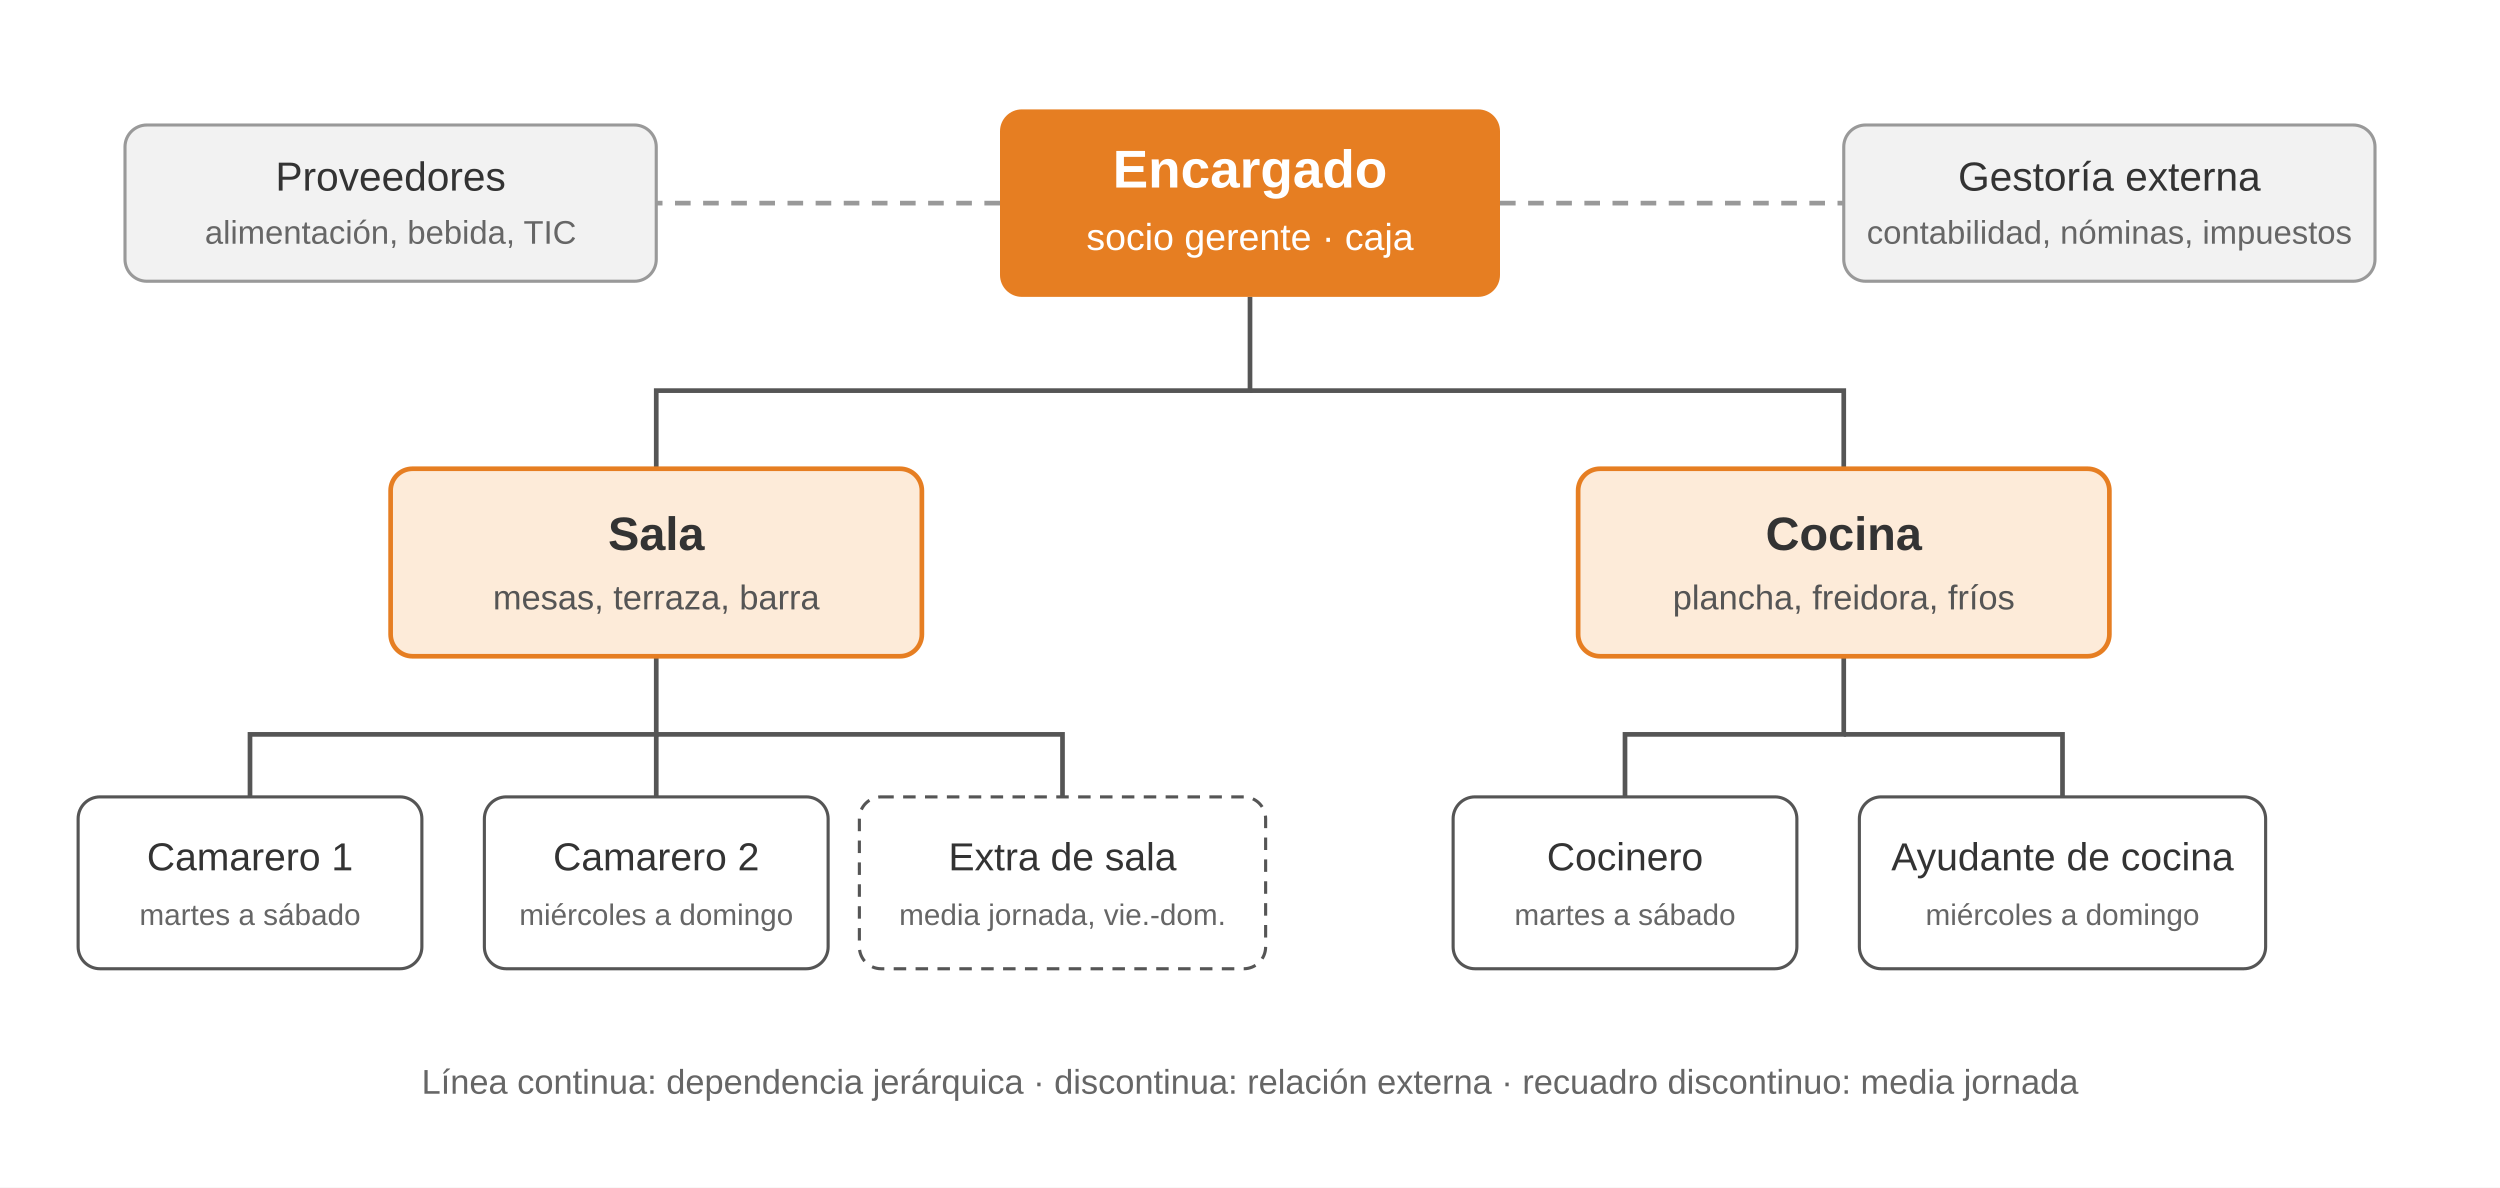
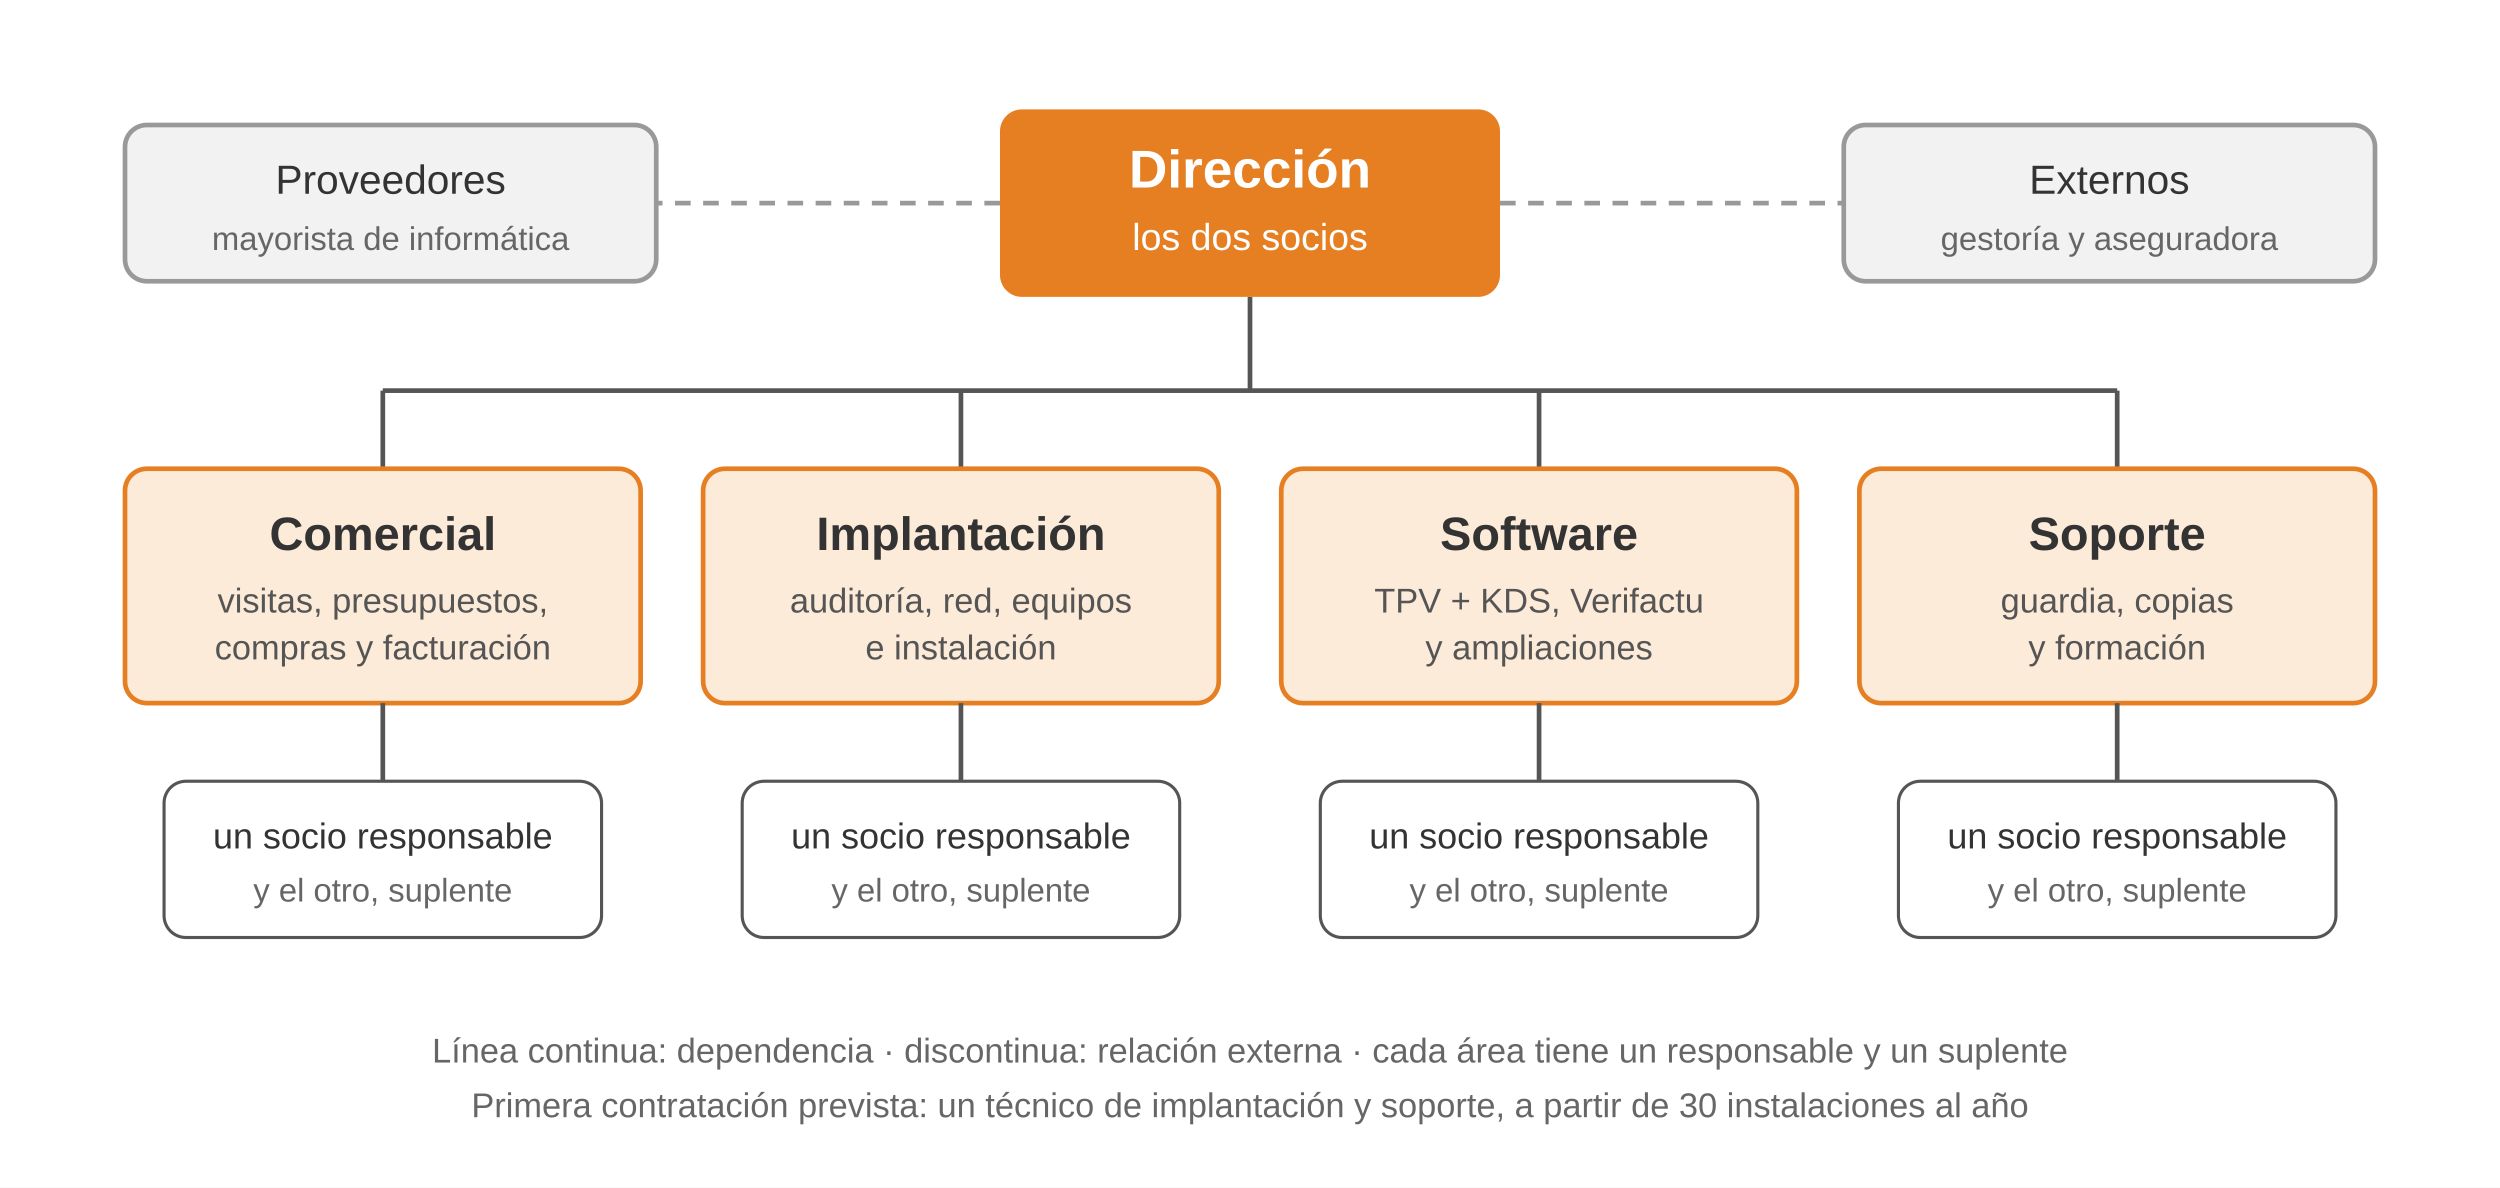
<svg xmlns="http://www.w3.org/2000/svg" width="1600" height="760" viewBox="0 0 1600 760" font-family="Liberation Sans">
  <rect width="1600" height="760" fill="#ffffff" />
  <g stroke="#555" stroke-width="3" fill="none">
-     <path d="M800 190 V250 H420 V300" />
-     <path d="M800 250 H1180 V300" />
-     <path d="M420 420 V470 H160 V510" />
-     <path d="M420 470 V510" />
-     <path d="M420 470 H680 V510" />
-     <path d="M1180 420 V470 H1040 V510" />
-     <path d="M1180 470 H1320 V510" />
+     <path d="M800 190 V250" />
+     <path d="M245 250 H1355" />
+     <path d="M245 250 V300" />
+     <path d="M615 250 V300" />
+     <path d="M985 250 V300" />
+     <path d="M1355 250 V300" />
  </g>
  <g stroke="#999" stroke-width="3" stroke-dasharray="10 8" fill="none">
    <path d="M960 130 H1180" />
    <path d="M640 130 H420" />
  </g>
  <rect x="640" y="70" width="320" height="120" rx="14" fill="#e67e22" />
-   <text x="800" y="120" text-anchor="middle" font-size="34" font-weight="bold" fill="#fff">Encargado</text>
-   <text x="800" y="160" text-anchor="middle" font-size="24" fill="#fff">socio gerente · caja</text>
-   <rect x="1180" y="80" width="340" height="100" rx="14" fill="#f2f2f2" stroke="#999" stroke-width="2" />
-   <text x="1350" y="122" text-anchor="middle" font-size="26" fill="#333">Gestoría externa</text>
-   <text x="1350" y="156" text-anchor="middle" font-size="21" fill="#666">contabilidad, nóminas, impuestos</text>
-   <rect x="80" y="80" width="340" height="100" rx="14" fill="#f2f2f2" stroke="#999" stroke-width="2" />
-   <text x="250" y="122" text-anchor="middle" font-size="26" fill="#333">Proveedores</text>
-   <text x="250" y="156" text-anchor="middle" font-size="21" fill="#666">alimentación, bebida, TIC</text>
-   <rect x="250" y="300" width="340" height="120" rx="14" fill="#fdebd9" stroke="#e67e22" stroke-width="3" />
-   <text x="420" y="352" text-anchor="middle" font-size="30" font-weight="bold" fill="#333">Sala</text>
-   <text x="420" y="390" text-anchor="middle" font-size="22" fill="#555">mesas, terraza, barra</text>
-   <rect x="1010" y="300" width="340" height="120" rx="14" fill="#fdebd9" stroke="#e67e22" stroke-width="3" />
-   <text x="1180" y="352" text-anchor="middle" font-size="30" font-weight="bold" fill="#333">Cocina</text>
-   <text x="1180" y="390" text-anchor="middle" font-size="22" fill="#555">plancha, freidora, fríos</text>
-   <rect x="50" y="510" width="220" height="110" rx="14" fill="#fff" stroke="#555" stroke-width="2" />
-   <text x="160" y="557" text-anchor="middle" font-size="25" fill="#333">Camarero 1</text>
-   <text x="160" y="592" text-anchor="middle" font-size="19" fill="#666">martes a sábado</text>
-   <rect x="310" y="510" width="220" height="110" rx="14" fill="#fff" stroke="#555" stroke-width="2" />
-   <text x="420" y="557" text-anchor="middle" font-size="25" fill="#333">Camarero 2</text>
-   <text x="420" y="592" text-anchor="middle" font-size="19" fill="#666">miércoles a domingo</text>
-   <rect x="550" y="510" width="260" height="110" rx="14" fill="#fff" stroke="#555" stroke-width="2" stroke-dasharray="8 6" />
-   <text x="680" y="557" text-anchor="middle" font-size="25" fill="#333">Extra de sala</text>
-   <text x="680" y="592" text-anchor="middle" font-size="19" fill="#666">media jornada, vie.-dom.</text>
-   <rect x="930" y="510" width="220" height="110" rx="14" fill="#fff" stroke="#555" stroke-width="2" />
-   <text x="1040" y="557" text-anchor="middle" font-size="25" fill="#333">Cocinero</text>
-   <text x="1040" y="592" text-anchor="middle" font-size="19" fill="#666">martes a sábado</text>
-   <rect x="1190" y="510" width="260" height="110" rx="14" fill="#fff" stroke="#555" stroke-width="2" />
-   <text x="1320" y="557" text-anchor="middle" font-size="25" fill="#333">Ayudante de cocina</text>
-   <text x="1320" y="592" text-anchor="middle" font-size="19" fill="#666">miércoles a domingo</text>
-   <text x="800" y="700" text-anchor="middle" font-size="22" fill="#666">Línea continua: dependencia jerárquica · discontinua: relación externa · recuadro discontinuo: media jornada</text>
+   <text x="800" y="120" text-anchor="middle" font-size="34" font-weight="bold" fill="#fff">Dirección</text>
+   <text x="800" y="160" text-anchor="middle" font-size="24" fill="#fff">los dos socios</text>
+   <rect x="80" y="80" width="340" height="100" rx="14" fill="#f2f2f2" stroke="#999" stroke-width="3" />
+   <text x="250.0" y="124.0" text-anchor="middle" font-size="26" fill="#333">Proveedores</text>
+   <text x="250.0" y="160.0" text-anchor="middle" font-size="21" fill="#666">mayorista de informática</text>
+   <rect x="1180" y="80" width="340" height="100" rx="14" fill="#f2f2f2" stroke="#999" stroke-width="3" />
+   <text x="1350.0" y="124.0" text-anchor="middle" font-size="26" fill="#333">Externos</text>
+   <text x="1350.0" y="160.0" text-anchor="middle" font-size="21" fill="#666">gestoría y aseguradora</text>
+   <rect x="80" y="300" width="330" height="150" rx="14" fill="#fdebd9" stroke="#e67e22" stroke-width="3" />
+   <text x="245.0" y="352" text-anchor="middle" font-size="30" font-weight="bold" fill="#333">Comercial</text>
+   <text x="245.0" y="392" text-anchor="middle" font-size="22" fill="#555">visitas, presupuestos,</text>
+   <text x="245.0" y="422" text-anchor="middle" font-size="22" fill="#555">compras y facturación</text>
+   <path d="M245.0 450 V500" stroke="#555" stroke-width="3" />
+   <rect x="105" y="500" width="280" height="100" rx="14" fill="#fff" stroke="#555" stroke-width="2" />
+   <text x="245.0" y="543" text-anchor="middle" font-size="23" fill="#333">un socio responsable</text>
+   <text x="245.0" y="577" text-anchor="middle" font-size="21" fill="#666">y el otro, suplente</text>
+   <rect x="450" y="300" width="330" height="150" rx="14" fill="#fdebd9" stroke="#e67e22" stroke-width="3" />
+   <text x="615.0" y="352" text-anchor="middle" font-size="30" font-weight="bold" fill="#333">Implantación</text>
+   <text x="615.0" y="392" text-anchor="middle" font-size="22" fill="#555">auditoría, red, equipos</text>
+   <text x="615.0" y="422" text-anchor="middle" font-size="22" fill="#555">e instalación</text>
+   <path d="M615.0 450 V500" stroke="#555" stroke-width="3" />
+   <rect x="475" y="500" width="280" height="100" rx="14" fill="#fff" stroke="#555" stroke-width="2" />
+   <text x="615.0" y="543" text-anchor="middle" font-size="23" fill="#333">un socio responsable</text>
+   <text x="615.0" y="577" text-anchor="middle" font-size="21" fill="#666">y el otro, suplente</text>
+   <rect x="820" y="300" width="330" height="150" rx="14" fill="#fdebd9" stroke="#e67e22" stroke-width="3" />
+   <text x="985.0" y="352" text-anchor="middle" font-size="30" font-weight="bold" fill="#333">Software</text>
+   <text x="985.0" y="392" text-anchor="middle" font-size="22" fill="#555">TPV + KDS, Verifactu</text>
+   <text x="985.0" y="422" text-anchor="middle" font-size="22" fill="#555">y ampliaciones</text>
+   <path d="M985.0 450 V500" stroke="#555" stroke-width="3" />
+   <rect x="845" y="500" width="280" height="100" rx="14" fill="#fff" stroke="#555" stroke-width="2" />
+   <text x="985.0" y="543" text-anchor="middle" font-size="23" fill="#333">un socio responsable</text>
+   <text x="985.0" y="577" text-anchor="middle" font-size="21" fill="#666">y el otro, suplente</text>
+   <rect x="1190" y="300" width="330" height="150" rx="14" fill="#fdebd9" stroke="#e67e22" stroke-width="3" />
+   <text x="1355.0" y="352" text-anchor="middle" font-size="30" font-weight="bold" fill="#333">Soporte</text>
+   <text x="1355.0" y="392" text-anchor="middle" font-size="22" fill="#555">guardia, copias</text>
+   <text x="1355.0" y="422" text-anchor="middle" font-size="22" fill="#555">y formación</text>
+   <path d="M1355.0 450 V500" stroke="#555" stroke-width="3" />
+   <rect x="1215" y="500" width="280" height="100" rx="14" fill="#fff" stroke="#555" stroke-width="2" />
+   <text x="1355.0" y="543" text-anchor="middle" font-size="23" fill="#333">un socio responsable</text>
+   <text x="1355.0" y="577" text-anchor="middle" font-size="21" fill="#666">y el otro, suplente</text>
+   <text x="800" y="680" text-anchor="middle" font-size="22" fill="#666">Línea continua: dependencia · discontinua: relación externa · cada área tiene un responsable y un suplente</text>
+   <text x="800" y="715" text-anchor="middle" font-size="22" fill="#666">Primera contratación prevista: un técnico de implantación y soporte, a partir de 30 instalaciones al año</text>
</svg>
